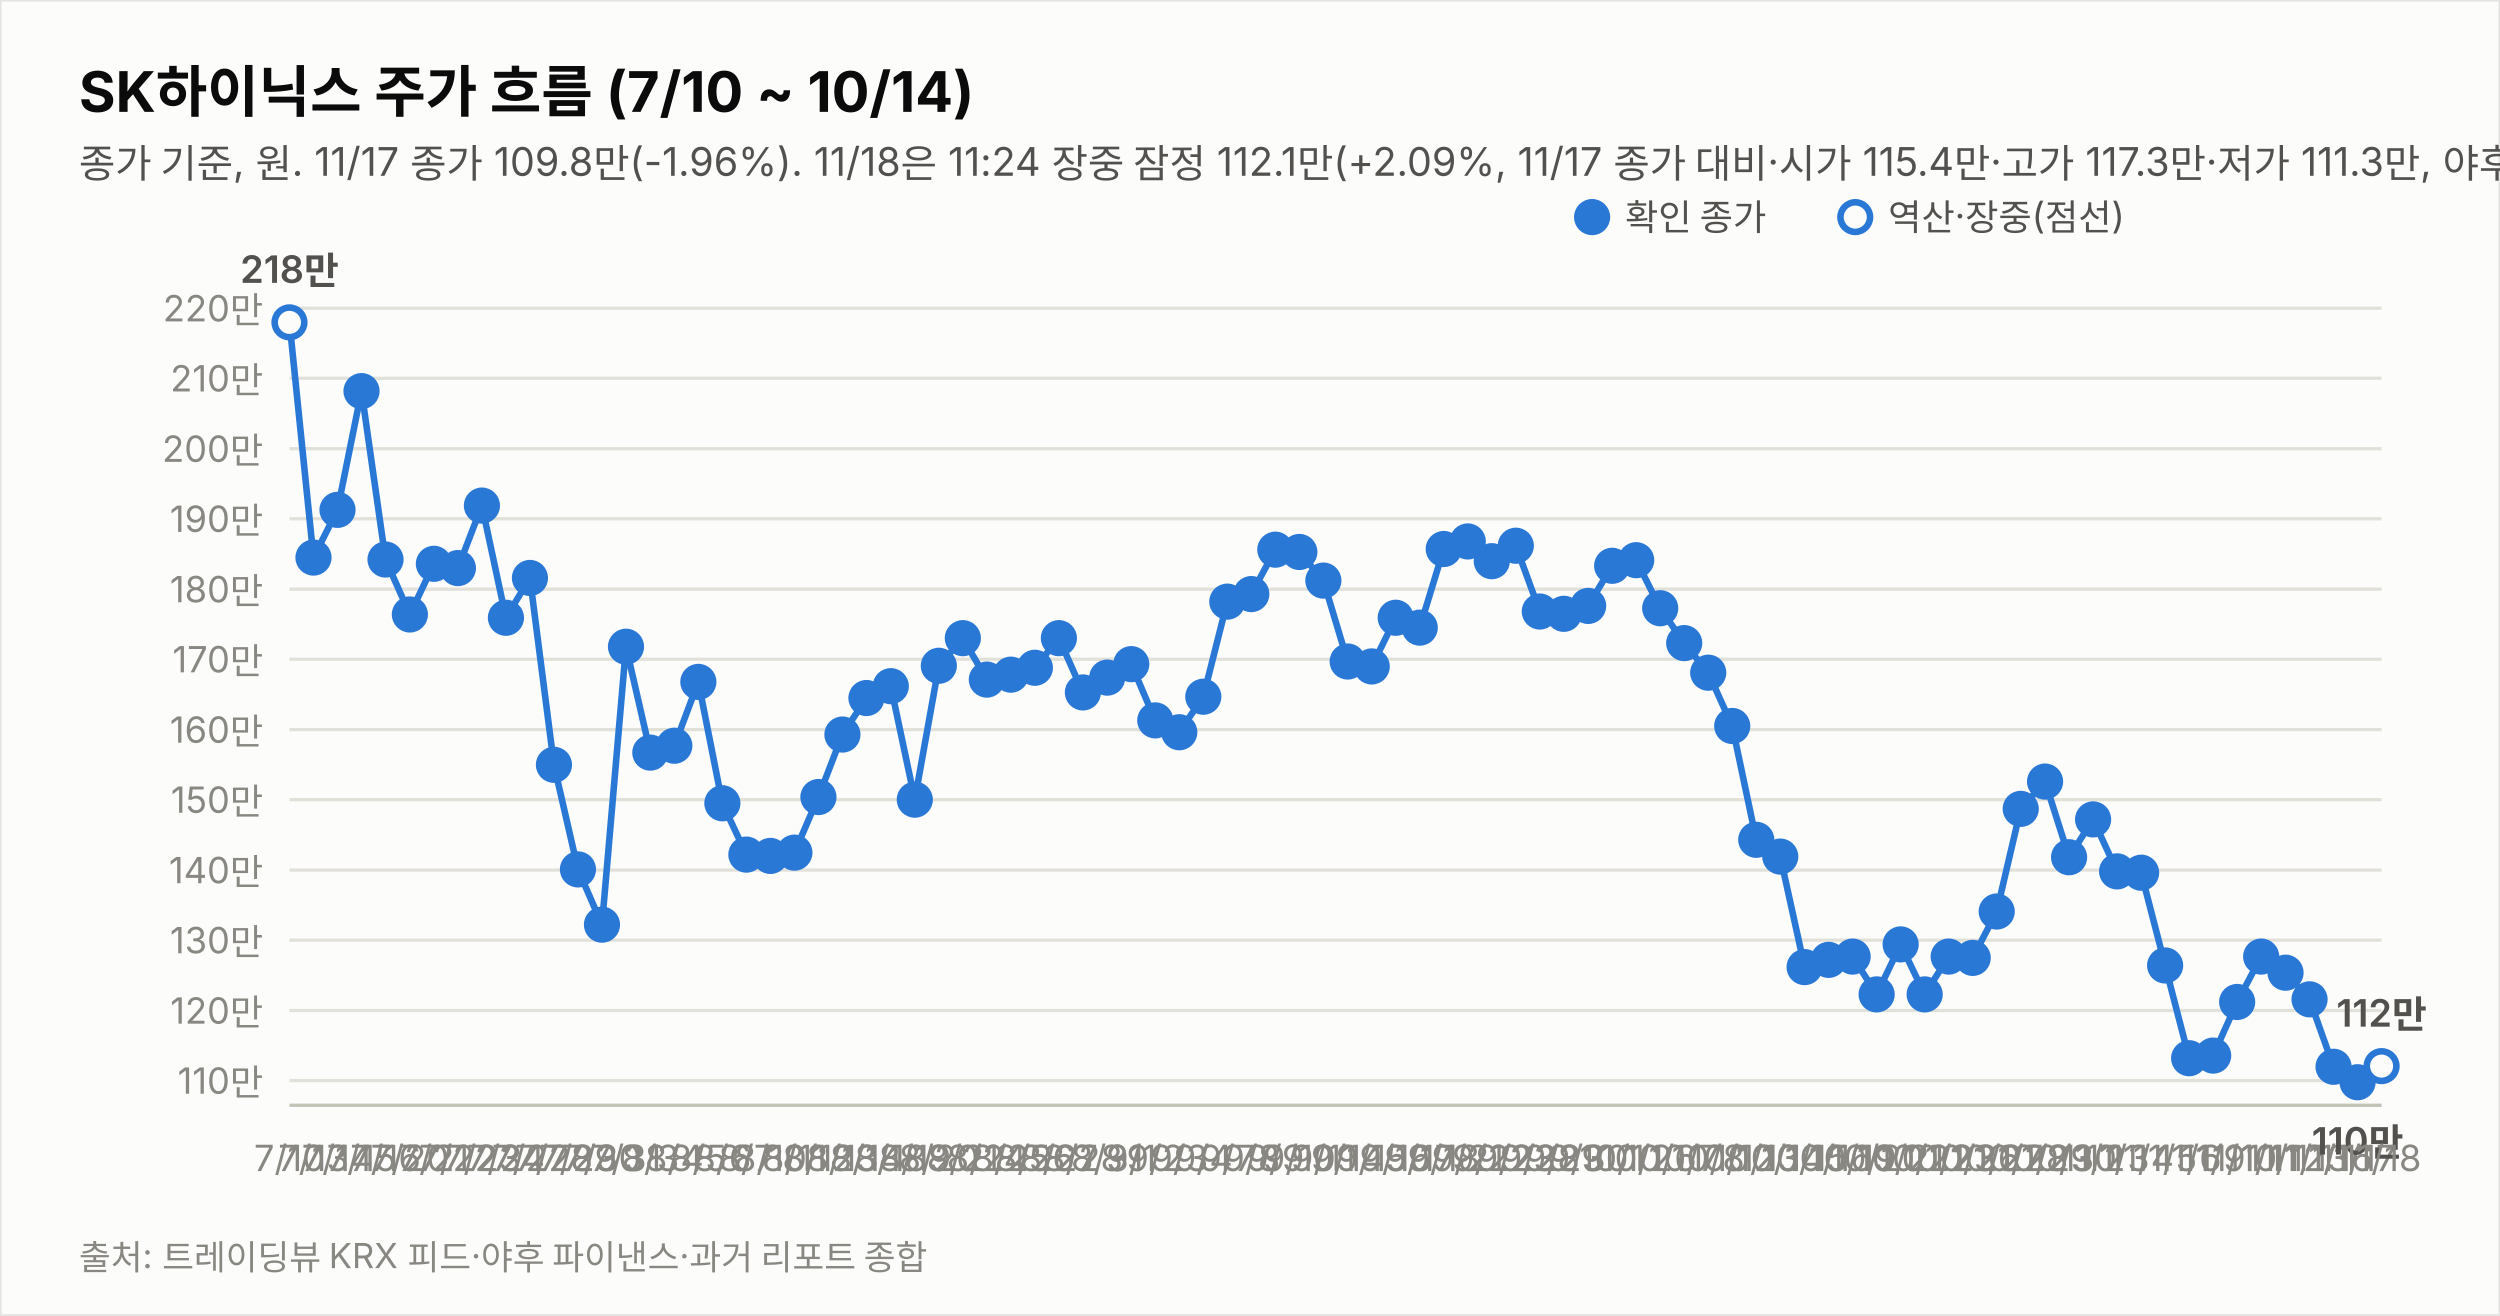
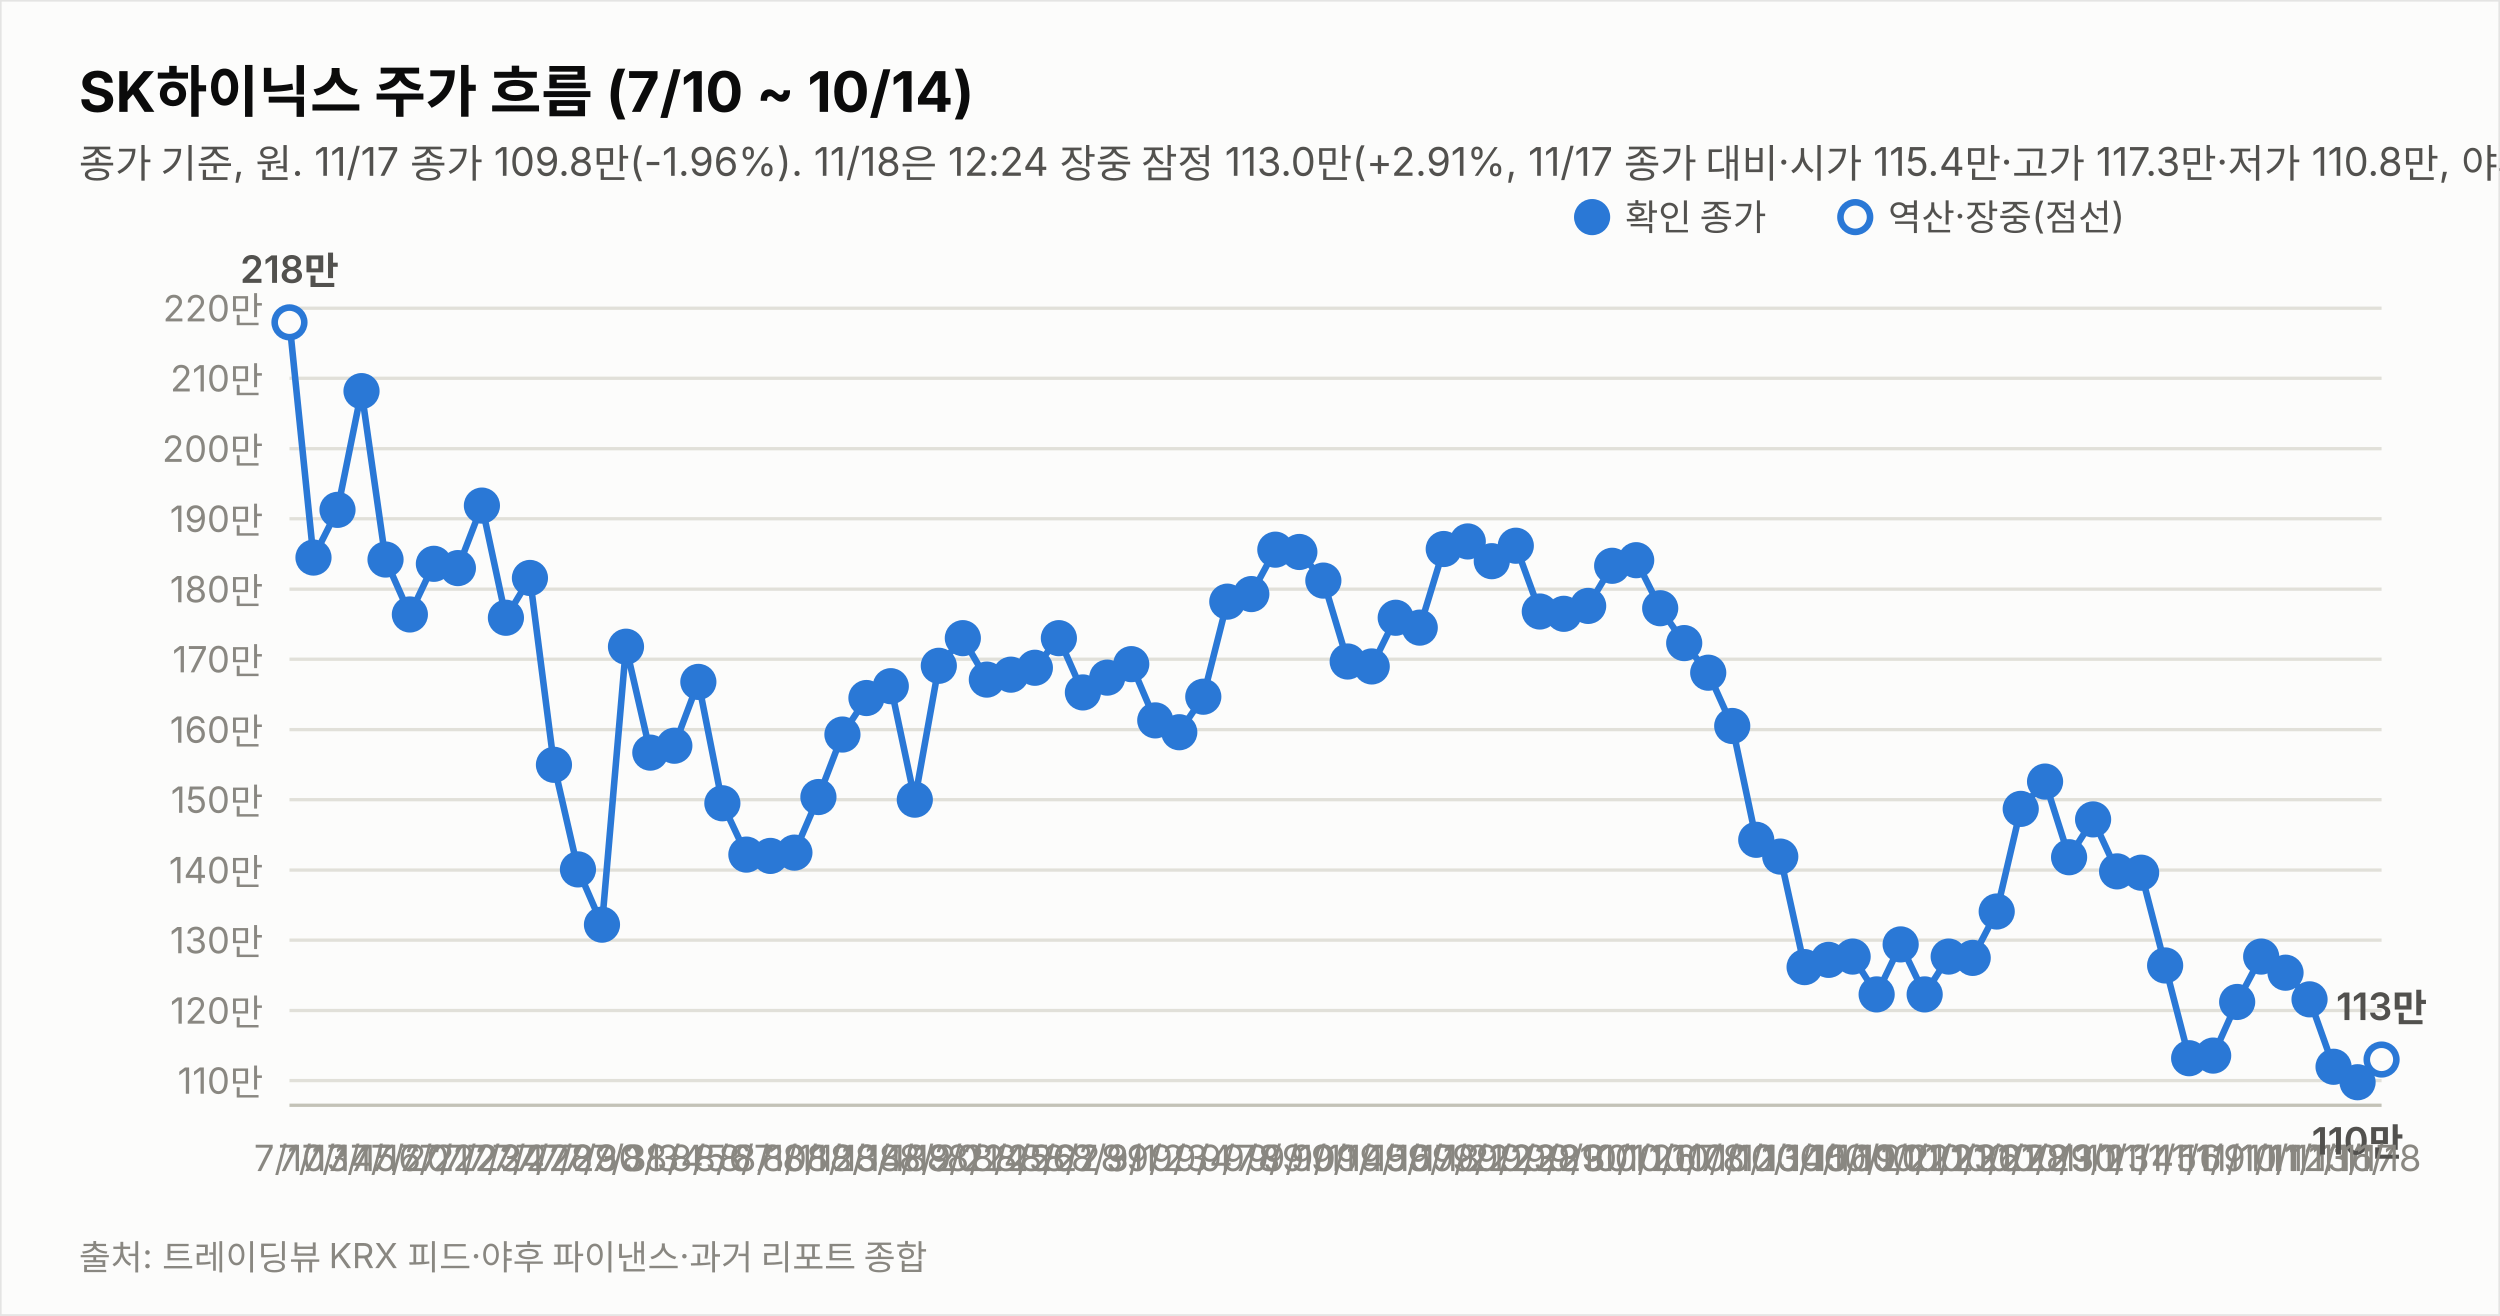
<svg xmlns="http://www.w3.org/2000/svg" width="760" height="400" viewBox="0 0 760 400" font-family="system-ui,-apple-system,&quot;Segoe UI&quot;,&quot;Malgun Gothic&quot;,&quot;Apple SD Gothic Neo&quot;,sans-serif">
  <rect width="760" height="400" fill="#fcfcfb" stroke="rgba(11,11,11,0.10)" />
  <text x="24" y="34" font-size="17" font-weight="700" fill="#0b0b0b">SK하이닉스 주가 흐름 (7/10 ~ 10/14)</text>
-   <text x="24" y="54" font-size="12" fill="#52514e">종가 기준, 원. 11/17 종가 109.8만(-1.96%). 11/18은 11:24 장중 잠정 112.1만(+2.09%, 11/17 종가 대비·시가 115.4만·고가 117.3만·저가 111.3만, 야후 지연 시세). 지표는 11/18 11:24 잠정.</text>
+   <text x="24" y="54" font-size="12" fill="#52514e">종가 기준, 원. 11/17 종가 109.8만(-1.96%). 11/18은 12:24 장중 잠정 113.0만(+2.91%, 11/17 종가 대비·시가 115.4만·고가 117.3만·저가 110.8만, 야후 지연 시세). 지표는 11/18 12:24 잠정.</text>
  <line x1="88" y1="328.5" x2="724" y2="328.5" stroke="#e1e0d9" stroke-width="1" />
  <text x="80" y="332.5" font-size="11" fill="#898781" text-anchor="end" style="font-variant-numeric:tabular-nums">110만</text>
  <line x1="88" y1="307.2" x2="724" y2="307.2" stroke="#e1e0d9" stroke-width="1" />
  <text x="80" y="311.2" font-size="11" fill="#898781" text-anchor="end" style="font-variant-numeric:tabular-nums">120만</text>
  <line x1="88" y1="285.8" x2="724" y2="285.8" stroke="#e1e0d9" stroke-width="1" />
  <text x="80" y="289.8" font-size="11" fill="#898781" text-anchor="end" style="font-variant-numeric:tabular-nums">130만</text>
  <line x1="88" y1="264.5" x2="724" y2="264.5" stroke="#e1e0d9" stroke-width="1" />
  <text x="80" y="268.5" font-size="11" fill="#898781" text-anchor="end" style="font-variant-numeric:tabular-nums">140만</text>
  <line x1="88" y1="243.1" x2="724" y2="243.1" stroke="#e1e0d9" stroke-width="1" />
  <text x="80" y="247.1" font-size="11" fill="#898781" text-anchor="end" style="font-variant-numeric:tabular-nums">150만</text>
  <line x1="88" y1="221.8" x2="724" y2="221.8" stroke="#e1e0d9" stroke-width="1" />
  <text x="80" y="225.8" font-size="11" fill="#898781" text-anchor="end" style="font-variant-numeric:tabular-nums">160만</text>
  <line x1="88" y1="200.4" x2="724" y2="200.4" stroke="#e1e0d9" stroke-width="1" />
  <text x="80" y="204.4" font-size="11" fill="#898781" text-anchor="end" style="font-variant-numeric:tabular-nums">170만</text>
  <line x1="88" y1="179.1" x2="724" y2="179.1" stroke="#e1e0d9" stroke-width="1" />
  <text x="80" y="183.1" font-size="11" fill="#898781" text-anchor="end" style="font-variant-numeric:tabular-nums">180만</text>
  <line x1="88" y1="157.7" x2="724" y2="157.7" stroke="#e1e0d9" stroke-width="1" />
  <text x="80" y="161.7" font-size="11" fill="#898781" text-anchor="end" style="font-variant-numeric:tabular-nums">190만</text>
  <line x1="88" y1="136.4" x2="724" y2="136.4" stroke="#e1e0d9" stroke-width="1" />
  <text x="80" y="140.4" font-size="11" fill="#898781" text-anchor="end" style="font-variant-numeric:tabular-nums">200만</text>
  <line x1="88" y1="115.0" x2="724" y2="115.0" stroke="#e1e0d9" stroke-width="1" />
  <text x="80" y="119.0" font-size="11" fill="#898781" text-anchor="end" style="font-variant-numeric:tabular-nums">210만</text>
  <line x1="88" y1="93.7" x2="724" y2="93.7" stroke="#e1e0d9" stroke-width="1" />
  <text x="80" y="97.7" font-size="11" fill="#898781" text-anchor="end" style="font-variant-numeric:tabular-nums">220만</text>
  <line x1="88" y1="336" x2="724" y2="336" stroke="#c3c2b7" stroke-width="1" />
  <path d="M88.0,98.0 L95.3,169.5 L102.6,155.0 L109.9,118.9 L117.2,170.1 L124.6,186.8 L131.9,171.4 L139.2,172.7 L146.5,153.7 L153.8,187.8 L161.1,175.7 L168.4,232.5 L175.7,264.3 L183.0,281.1 L190.3,196.6 L197.7,228.8 L205.0,226.7 L212.3,207.3 L219.6,244.2 L226.9,259.8 L234.2,260.2 L241.5,259.2 L248.8,242.3 L256.1,223.3 L263.4,212.2 L270.8,208.6 L278.1,243.1 L285.4,202.4 L292.7,194.0 L300.0,206.6 L307.3,205.1 L314.6,203.0 L321.9,194.0 L329.2,210.5 L336.6,206.0 L343.9,201.9 L351.2,219.0 L358.5,222.6 L365.8,211.8 L373.1,182.9 L380.4,180.6 L387.7,167.1 L395.0,167.8 L402.3,176.5 L409.7,201.1 L417.0,202.6 L424.3,187.8 L431.6,190.8 L438.9,166.9 L446.2,164.6 L453.5,170.6 L460.8,165.9 L468.1,185.9 L475.4,186.6 L482.8,184.2 L490.1,172.0 L497.4,170.3 L504.7,184.9 L512.0,195.5 L519.3,204.5 L526.6,220.7 L533.9,255.3 L541.2,260.4 L548.6,294.0 L555.9,291.8 L563.2,290.8 L570.5,302.3 L577.8,287.1 L585.1,302.3 L592.4,290.8 L599.7,291.2 L607.0,277.1 L614.3,245.9 L621.7,237.6 L629.0,260.6 L636.3,249.1 L643.6,264.9 L650.9,265.3 L658.2,293.5 L665.5,321.7 L672.8,320.9 L680.1,304.6 L687.4,290.8 L694.8,295.7 L702.1,303.8 L709.4,324.3 L716.7,329.0" fill="none" stroke="#2a78d6" stroke-width="2" />
-   <path d="M716.7,329.0 L724.0,324.1" fill="none" stroke="#2a78d6" stroke-width="2" stroke-dasharray="5 4" />
+   <path d="M716.7,329.0 L724.0,322.1" fill="none" stroke="#2a78d6" stroke-width="2" stroke-dasharray="5 4" />
  <circle cx="88.0" cy="98.0" r="4.5" fill="#fcfcfb" stroke="#2a78d6" stroke-width="2" />
  <text x="88.0" y="356" font-size="11" fill="#898781" text-anchor="middle">7/10</text>
  <text x="88.0" y="86.0" font-size="11.5" font-weight="600" fill="#52514e" text-anchor="middle" style="font-variant-numeric:tabular-nums">218만</text>
  <circle cx="95.3" cy="169.5" r="4.5" fill="#2a78d6" stroke="#2a78d6" stroke-width="2" />
  <text x="95.3" y="356" font-size="11" fill="#898781" text-anchor="middle">7/13</text>
  <circle cx="102.6" cy="155.0" r="4.5" fill="#2a78d6" stroke="#2a78d6" stroke-width="2" />
  <text x="102.6" y="356" font-size="11" fill="#898781" text-anchor="middle">7/14</text>
  <circle cx="109.9" cy="118.9" r="4.5" fill="#2a78d6" stroke="#2a78d6" stroke-width="2" />
  <text x="109.9" y="356" font-size="11" fill="#898781" text-anchor="middle">7/15</text>
  <circle cx="117.2" cy="170.1" r="4.5" fill="#2a78d6" stroke="#2a78d6" stroke-width="2" />
  <text x="117.2" y="356" font-size="11" fill="#898781" text-anchor="middle">7/16</text>
  <circle cx="124.6" cy="186.8" r="4.5" fill="#2a78d6" stroke="#2a78d6" stroke-width="2" />
  <text x="124.6" y="356" font-size="11" fill="#898781" text-anchor="middle">7/20</text>
  <circle cx="131.9" cy="171.4" r="4.5" fill="#2a78d6" stroke="#2a78d6" stroke-width="2" />
  <text x="131.9" y="356" font-size="11" fill="#898781" text-anchor="middle">7/21</text>
  <circle cx="139.2" cy="172.7" r="4.5" fill="#2a78d6" stroke="#2a78d6" stroke-width="2" />
  <text x="139.2" y="356" font-size="11" fill="#898781" text-anchor="middle">7/22</text>
  <circle cx="146.5" cy="153.7" r="4.5" fill="#2a78d6" stroke="#2a78d6" stroke-width="2" />
  <text x="146.5" y="356" font-size="11" fill="#898781" text-anchor="middle">7/23</text>
  <circle cx="153.8" cy="187.8" r="4.5" fill="#2a78d6" stroke="#2a78d6" stroke-width="2" />
  <text x="153.8" y="356" font-size="11" fill="#898781" text-anchor="middle">7/24</text>
  <circle cx="161.1" cy="175.7" r="4.5" fill="#2a78d6" stroke="#2a78d6" stroke-width="2" />
  <text x="161.1" y="356" font-size="11" fill="#898781" text-anchor="middle">7/27</text>
  <circle cx="168.4" cy="232.5" r="4.5" fill="#2a78d6" stroke="#2a78d6" stroke-width="2" />
  <text x="168.4" y="356" font-size="11" fill="#898781" text-anchor="middle">7/28</text>
  <circle cx="175.7" cy="264.3" r="4.5" fill="#2a78d6" stroke="#2a78d6" stroke-width="2" />
  <text x="175.7" y="356" font-size="11" fill="#898781" text-anchor="middle">7/29</text>
  <circle cx="183.0" cy="281.1" r="4.5" fill="#2a78d6" stroke="#2a78d6" stroke-width="2" />
  <text x="183.0" y="356" font-size="11" fill="#898781" text-anchor="middle">7/30</text>
  <circle cx="190.3" cy="196.6" r="4.5" fill="#2a78d6" stroke="#2a78d6" stroke-width="2" />
  <text x="190.3" y="356" font-size="11" fill="#898781" text-anchor="middle">7/31</text>
  <circle cx="197.7" cy="228.8" r="4.5" fill="#2a78d6" stroke="#2a78d6" stroke-width="2" />
  <text x="197.7" y="356" font-size="11" fill="#898781" text-anchor="middle">8/3</text>
  <circle cx="205.0" cy="226.7" r="4.5" fill="#2a78d6" stroke="#2a78d6" stroke-width="2" />
  <text x="205.0" y="356" font-size="11" fill="#898781" text-anchor="middle">8/4</text>
  <circle cx="212.3" cy="207.3" r="4.5" fill="#2a78d6" stroke="#2a78d6" stroke-width="2" />
  <text x="212.3" y="356" font-size="11" fill="#898781" text-anchor="middle">8/5</text>
  <circle cx="219.6" cy="244.2" r="4.5" fill="#2a78d6" stroke="#2a78d6" stroke-width="2" />
  <text x="219.6" y="356" font-size="11" fill="#898781" text-anchor="middle">8/6</text>
  <circle cx="226.9" cy="259.8" r="4.5" fill="#2a78d6" stroke="#2a78d6" stroke-width="2" />
  <text x="226.9" y="356" font-size="11" fill="#898781" text-anchor="middle">8/7</text>
  <circle cx="234.2" cy="260.2" r="4.5" fill="#2a78d6" stroke="#2a78d6" stroke-width="2" />
  <text x="234.2" y="356" font-size="11" fill="#898781" text-anchor="middle">8/10</text>
  <circle cx="241.5" cy="259.2" r="4.5" fill="#2a78d6" stroke="#2a78d6" stroke-width="2" />
  <text x="241.5" y="356" font-size="11" fill="#898781" text-anchor="middle">8/11</text>
  <circle cx="248.8" cy="242.3" r="4.5" fill="#2a78d6" stroke="#2a78d6" stroke-width="2" />
  <text x="248.8" y="356" font-size="11" fill="#898781" text-anchor="middle">8/12</text>
  <circle cx="256.1" cy="223.3" r="4.5" fill="#2a78d6" stroke="#2a78d6" stroke-width="2" />
  <text x="256.1" y="356" font-size="11" fill="#898781" text-anchor="middle">8/13</text>
  <circle cx="263.4" cy="212.2" r="4.5" fill="#2a78d6" stroke="#2a78d6" stroke-width="2" />
  <text x="263.4" y="356" font-size="11" fill="#898781" text-anchor="middle">8/14</text>
  <circle cx="270.8" cy="208.6" r="4.5" fill="#2a78d6" stroke="#2a78d6" stroke-width="2" />
  <text x="270.8" y="356" font-size="11" fill="#898781" text-anchor="middle">8/18</text>
  <circle cx="278.1" cy="243.1" r="4.5" fill="#2a78d6" stroke="#2a78d6" stroke-width="2" />
  <text x="278.1" y="356" font-size="11" fill="#898781" text-anchor="middle">8/19</text>
  <circle cx="285.4" cy="202.4" r="4.5" fill="#2a78d6" stroke="#2a78d6" stroke-width="2" />
  <text x="285.4" y="356" font-size="11" fill="#898781" text-anchor="middle">8/20</text>
  <circle cx="292.7" cy="194.0" r="4.5" fill="#2a78d6" stroke="#2a78d6" stroke-width="2" />
  <text x="292.7" y="356" font-size="11" fill="#898781" text-anchor="middle">8/21</text>
  <circle cx="300.0" cy="206.6" r="4.5" fill="#2a78d6" stroke="#2a78d6" stroke-width="2" />
  <text x="300.0" y="356" font-size="11" fill="#898781" text-anchor="middle">8/24</text>
  <circle cx="307.3" cy="205.1" r="4.5" fill="#2a78d6" stroke="#2a78d6" stroke-width="2" />
  <text x="307.3" y="356" font-size="11" fill="#898781" text-anchor="middle">8/25</text>
  <circle cx="314.6" cy="203.0" r="4.5" fill="#2a78d6" stroke="#2a78d6" stroke-width="2" />
  <text x="314.6" y="356" font-size="11" fill="#898781" text-anchor="middle">8/26</text>
  <circle cx="321.9" cy="194.0" r="4.5" fill="#2a78d6" stroke="#2a78d6" stroke-width="2" />
  <text x="321.9" y="356" font-size="11" fill="#898781" text-anchor="middle">8/27</text>
  <circle cx="329.2" cy="210.5" r="4.5" fill="#2a78d6" stroke="#2a78d6" stroke-width="2" />
  <text x="329.2" y="356" font-size="11" fill="#898781" text-anchor="middle">8/28</text>
  <circle cx="336.6" cy="206.0" r="4.5" fill="#2a78d6" stroke="#2a78d6" stroke-width="2" />
  <text x="336.6" y="356" font-size="11" fill="#898781" text-anchor="middle">8/31</text>
  <circle cx="343.9" cy="201.9" r="4.5" fill="#2a78d6" stroke="#2a78d6" stroke-width="2" />
  <text x="343.9" y="356" font-size="11" fill="#898781" text-anchor="middle">9/1</text>
  <circle cx="351.2" cy="219.0" r="4.5" fill="#2a78d6" stroke="#2a78d6" stroke-width="2" />
  <text x="351.2" y="356" font-size="11" fill="#898781" text-anchor="middle">9/2</text>
  <circle cx="358.5" cy="222.6" r="4.5" fill="#2a78d6" stroke="#2a78d6" stroke-width="2" />
  <text x="358.5" y="356" font-size="11" fill="#898781" text-anchor="middle">9/3</text>
  <circle cx="365.8" cy="211.8" r="4.5" fill="#2a78d6" stroke="#2a78d6" stroke-width="2" />
  <text x="365.8" y="356" font-size="11" fill="#898781" text-anchor="middle">9/4</text>
  <circle cx="373.1" cy="182.9" r="4.5" fill="#2a78d6" stroke="#2a78d6" stroke-width="2" />
  <text x="373.1" y="356" font-size="11" fill="#898781" text-anchor="middle">9/7</text>
  <circle cx="380.4" cy="180.6" r="4.5" fill="#2a78d6" stroke="#2a78d6" stroke-width="2" />
  <text x="380.4" y="356" font-size="11" fill="#898781" text-anchor="middle">9/8</text>
  <circle cx="387.7" cy="167.1" r="4.5" fill="#2a78d6" stroke="#2a78d6" stroke-width="2" />
  <text x="387.7" y="356" font-size="11" fill="#898781" text-anchor="middle">9/9</text>
  <circle cx="395.0" cy="167.8" r="4.5" fill="#2a78d6" stroke="#2a78d6" stroke-width="2" />
  <text x="395.0" y="356" font-size="11" fill="#898781" text-anchor="middle">9/10</text>
  <circle cx="402.3" cy="176.5" r="4.5" fill="#2a78d6" stroke="#2a78d6" stroke-width="2" />
  <text x="402.3" y="356" font-size="11" fill="#898781" text-anchor="middle">9/11</text>
  <circle cx="409.7" cy="201.1" r="4.5" fill="#2a78d6" stroke="#2a78d6" stroke-width="2" />
  <text x="409.7" y="356" font-size="11" fill="#898781" text-anchor="middle">9/14</text>
  <circle cx="417.0" cy="202.6" r="4.5" fill="#2a78d6" stroke="#2a78d6" stroke-width="2" />
  <text x="417.0" y="356" font-size="11" fill="#898781" text-anchor="middle">9/15</text>
  <circle cx="424.3" cy="187.8" r="4.5" fill="#2a78d6" stroke="#2a78d6" stroke-width="2" />
  <text x="424.3" y="356" font-size="11" fill="#898781" text-anchor="middle">9/16</text>
  <circle cx="431.6" cy="190.8" r="4.5" fill="#2a78d6" stroke="#2a78d6" stroke-width="2" />
  <text x="431.6" y="356" font-size="11" fill="#898781" text-anchor="middle">9/17</text>
  <circle cx="438.9" cy="166.9" r="4.5" fill="#2a78d6" stroke="#2a78d6" stroke-width="2" />
  <text x="438.9" y="356" font-size="11" fill="#898781" text-anchor="middle">9/18</text>
  <circle cx="446.2" cy="164.6" r="4.5" fill="#2a78d6" stroke="#2a78d6" stroke-width="2" />
  <text x="446.2" y="356" font-size="11" fill="#898781" text-anchor="middle">9/21</text>
  <circle cx="453.5" cy="170.6" r="4.5" fill="#2a78d6" stroke="#2a78d6" stroke-width="2" />
  <text x="453.5" y="356" font-size="11" fill="#898781" text-anchor="middle">9/22</text>
  <circle cx="460.8" cy="165.9" r="4.5" fill="#2a78d6" stroke="#2a78d6" stroke-width="2" />
  <text x="460.8" y="356" font-size="11" fill="#898781" text-anchor="middle">9/23</text>
  <circle cx="468.1" cy="185.9" r="4.5" fill="#2a78d6" stroke="#2a78d6" stroke-width="2" />
  <text x="468.1" y="356" font-size="11" fill="#898781" text-anchor="middle">9/28</text>
  <circle cx="475.4" cy="186.6" r="4.5" fill="#2a78d6" stroke="#2a78d6" stroke-width="2" />
  <text x="475.4" y="356" font-size="11" fill="#898781" text-anchor="middle">9/29</text>
  <circle cx="482.8" cy="184.2" r="4.5" fill="#2a78d6" stroke="#2a78d6" stroke-width="2" />
  <text x="482.8" y="356" font-size="11" fill="#898781" text-anchor="middle">9/30</text>
  <circle cx="490.1" cy="172.0" r="4.5" fill="#2a78d6" stroke="#2a78d6" stroke-width="2" />
  <text x="490.1" y="356" font-size="11" fill="#898781" text-anchor="middle">10/1</text>
  <circle cx="497.4" cy="170.3" r="4.5" fill="#2a78d6" stroke="#2a78d6" stroke-width="2" />
  <text x="497.4" y="356" font-size="11" fill="#898781" text-anchor="middle">10/2</text>
  <circle cx="504.7" cy="184.9" r="4.5" fill="#2a78d6" stroke="#2a78d6" stroke-width="2" />
  <text x="504.7" y="356" font-size="11" fill="#898781" text-anchor="middle">10/6</text>
  <circle cx="512.0" cy="195.5" r="4.5" fill="#2a78d6" stroke="#2a78d6" stroke-width="2" />
  <text x="512.0" y="356" font-size="11" fill="#898781" text-anchor="middle">10/7</text>
  <circle cx="519.3" cy="204.5" r="4.5" fill="#2a78d6" stroke="#2a78d6" stroke-width="2" />
  <text x="519.3" y="356" font-size="11" fill="#898781" text-anchor="middle">10/8</text>
  <circle cx="526.6" cy="220.7" r="4.5" fill="#2a78d6" stroke="#2a78d6" stroke-width="2" />
  <text x="526.6" y="356" font-size="11" fill="#898781" text-anchor="middle">10/12</text>
  <circle cx="533.9" cy="255.3" r="4.5" fill="#2a78d6" stroke="#2a78d6" stroke-width="2" />
  <text x="533.9" y="356" font-size="11" fill="#898781" text-anchor="middle">10/13</text>
  <circle cx="541.2" cy="260.4" r="4.5" fill="#2a78d6" stroke="#2a78d6" stroke-width="2" />
  <text x="541.2" y="356" font-size="11" fill="#898781" text-anchor="middle">10/14</text>
  <circle cx="548.6" cy="294.0" r="4.5" fill="#2a78d6" stroke="#2a78d6" stroke-width="2" />
  <text x="548.6" y="356" font-size="11" fill="#898781" text-anchor="middle">10/15</text>
  <circle cx="555.9" cy="291.8" r="4.5" fill="#2a78d6" stroke="#2a78d6" stroke-width="2" />
  <text x="555.9" y="356" font-size="11" fill="#898781" text-anchor="middle">10/16</text>
  <circle cx="563.2" cy="290.8" r="4.5" fill="#2a78d6" stroke="#2a78d6" stroke-width="2" />
  <text x="563.2" y="356" font-size="11" fill="#898781" text-anchor="middle">10/19</text>
  <circle cx="570.5" cy="302.3" r="4.5" fill="#2a78d6" stroke="#2a78d6" stroke-width="2" />
  <text x="570.5" y="356" font-size="11" fill="#898781" text-anchor="middle">10/20</text>
  <circle cx="577.8" cy="287.1" r="4.5" fill="#2a78d6" stroke="#2a78d6" stroke-width="2" />
  <text x="577.8" y="356" font-size="11" fill="#898781" text-anchor="middle">10/21</text>
  <circle cx="585.1" cy="302.3" r="4.5" fill="#2a78d6" stroke="#2a78d6" stroke-width="2" />
  <text x="585.1" y="356" font-size="11" fill="#898781" text-anchor="middle">10/22</text>
  <circle cx="592.4" cy="290.8" r="4.5" fill="#2a78d6" stroke="#2a78d6" stroke-width="2" />
  <text x="592.4" y="356" font-size="11" fill="#898781" text-anchor="middle">10/23</text>
  <circle cx="599.7" cy="291.2" r="4.5" fill="#2a78d6" stroke="#2a78d6" stroke-width="2" />
  <text x="599.7" y="356" font-size="11" fill="#898781" text-anchor="middle">10/26</text>
  <circle cx="607.0" cy="277.1" r="4.5" fill="#2a78d6" stroke="#2a78d6" stroke-width="2" />
  <text x="607.0" y="356" font-size="11" fill="#898781" text-anchor="middle">10/27</text>
  <circle cx="614.3" cy="245.9" r="4.5" fill="#2a78d6" stroke="#2a78d6" stroke-width="2" />
  <text x="614.3" y="356" font-size="11" fill="#898781" text-anchor="middle">10/28</text>
  <circle cx="621.7" cy="237.6" r="4.5" fill="#2a78d6" stroke="#2a78d6" stroke-width="2" />
  <text x="621.7" y="356" font-size="11" fill="#898781" text-anchor="middle">10/29</text>
  <circle cx="629.0" cy="260.6" r="4.5" fill="#2a78d6" stroke="#2a78d6" stroke-width="2" />
  <text x="629.0" y="356" font-size="11" fill="#898781" text-anchor="middle">10/30</text>
  <circle cx="636.3" cy="249.1" r="4.5" fill="#2a78d6" stroke="#2a78d6" stroke-width="2" />
  <text x="636.3" y="356" font-size="11" fill="#898781" text-anchor="middle">11/2</text>
  <circle cx="643.6" cy="264.9" r="4.5" fill="#2a78d6" stroke="#2a78d6" stroke-width="2" />
  <text x="643.6" y="356" font-size="11" fill="#898781" text-anchor="middle">11/3</text>
  <circle cx="650.9" cy="265.3" r="4.5" fill="#2a78d6" stroke="#2a78d6" stroke-width="2" />
  <text x="650.9" y="356" font-size="11" fill="#898781" text-anchor="middle">11/4</text>
  <circle cx="658.2" cy="293.5" r="4.5" fill="#2a78d6" stroke="#2a78d6" stroke-width="2" />
  <text x="658.2" y="356" font-size="11" fill="#898781" text-anchor="middle">11/5</text>
  <circle cx="665.5" cy="321.7" r="4.5" fill="#2a78d6" stroke="#2a78d6" stroke-width="2" />
  <text x="665.5" y="356" font-size="11" fill="#898781" text-anchor="middle">11/6</text>
  <circle cx="672.8" cy="320.9" r="4.5" fill="#2a78d6" stroke="#2a78d6" stroke-width="2" />
  <text x="672.8" y="356" font-size="11" fill="#898781" text-anchor="middle">11/9</text>
  <circle cx="680.1" cy="304.6" r="4.5" fill="#2a78d6" stroke="#2a78d6" stroke-width="2" />
  <text x="680.1" y="356" font-size="11" fill="#898781" text-anchor="middle">11/10</text>
  <circle cx="687.4" cy="290.8" r="4.5" fill="#2a78d6" stroke="#2a78d6" stroke-width="2" />
  <text x="687.4" y="356" font-size="11" fill="#898781" text-anchor="middle">11/11</text>
  <circle cx="694.8" cy="295.7" r="4.5" fill="#2a78d6" stroke="#2a78d6" stroke-width="2" />
  <text x="694.8" y="356" font-size="11" fill="#898781" text-anchor="middle">11/12</text>
  <circle cx="702.1" cy="303.8" r="4.5" fill="#2a78d6" stroke="#2a78d6" stroke-width="2" />
  <text x="702.1" y="356" font-size="11" fill="#898781" text-anchor="middle">11/13</text>
  <circle cx="709.4" cy="324.3" r="4.5" fill="#2a78d6" stroke="#2a78d6" stroke-width="2" />
  <text x="709.4" y="356" font-size="11" fill="#898781" text-anchor="middle">11/16</text>
  <circle cx="716.7" cy="329.0" r="4.5" fill="#2a78d6" stroke="#2a78d6" stroke-width="2" />
  <text x="716.7" y="356" font-size="11" fill="#898781" text-anchor="middle">11/17</text>
  <text x="716.7" y="351.0" font-size="11.5" font-weight="600" fill="#52514e" text-anchor="middle" style="font-variant-numeric:tabular-nums">110만</text>
-   <circle cx="724.0" cy="324.1" r="4.5" fill="#fcfcfb" stroke="#2a78d6" stroke-width="2" />
+   <circle cx="724.0" cy="322.1" r="4.5" fill="#fcfcfb" stroke="#2a78d6" stroke-width="2" />
  <text x="724.0" y="356" font-size="11" fill="#898781" text-anchor="middle">11/18</text>
-   <text x="724.0" y="312.1" font-size="11.5" font-weight="600" fill="#52514e" text-anchor="middle" style="font-variant-numeric:tabular-nums">112만</text>
+   <text x="724.0" y="310.1" font-size="11.5" font-weight="600" fill="#52514e" text-anchor="middle" style="font-variant-numeric:tabular-nums">113만</text>
  <circle cx="484" cy="66" r="4.5" fill="#2a78d6" stroke="#2a78d6" stroke-width="2" />
  <text x="494" y="70" font-size="11" fill="#52514e">확인 종가</text>
  <circle cx="564" cy="66" r="4.5" fill="#fcfcfb" stroke="#2a78d6" stroke-width="2" />
  <text x="574" y="70" font-size="11" fill="#52514e">역산·장중(점선)</text>
  <text x="24" y="386" font-size="10.5" fill="#898781">출처: 트레이딩뷰 KRX 피드·야후 파이낸스·과거 리포트 종합</text>
</svg>
